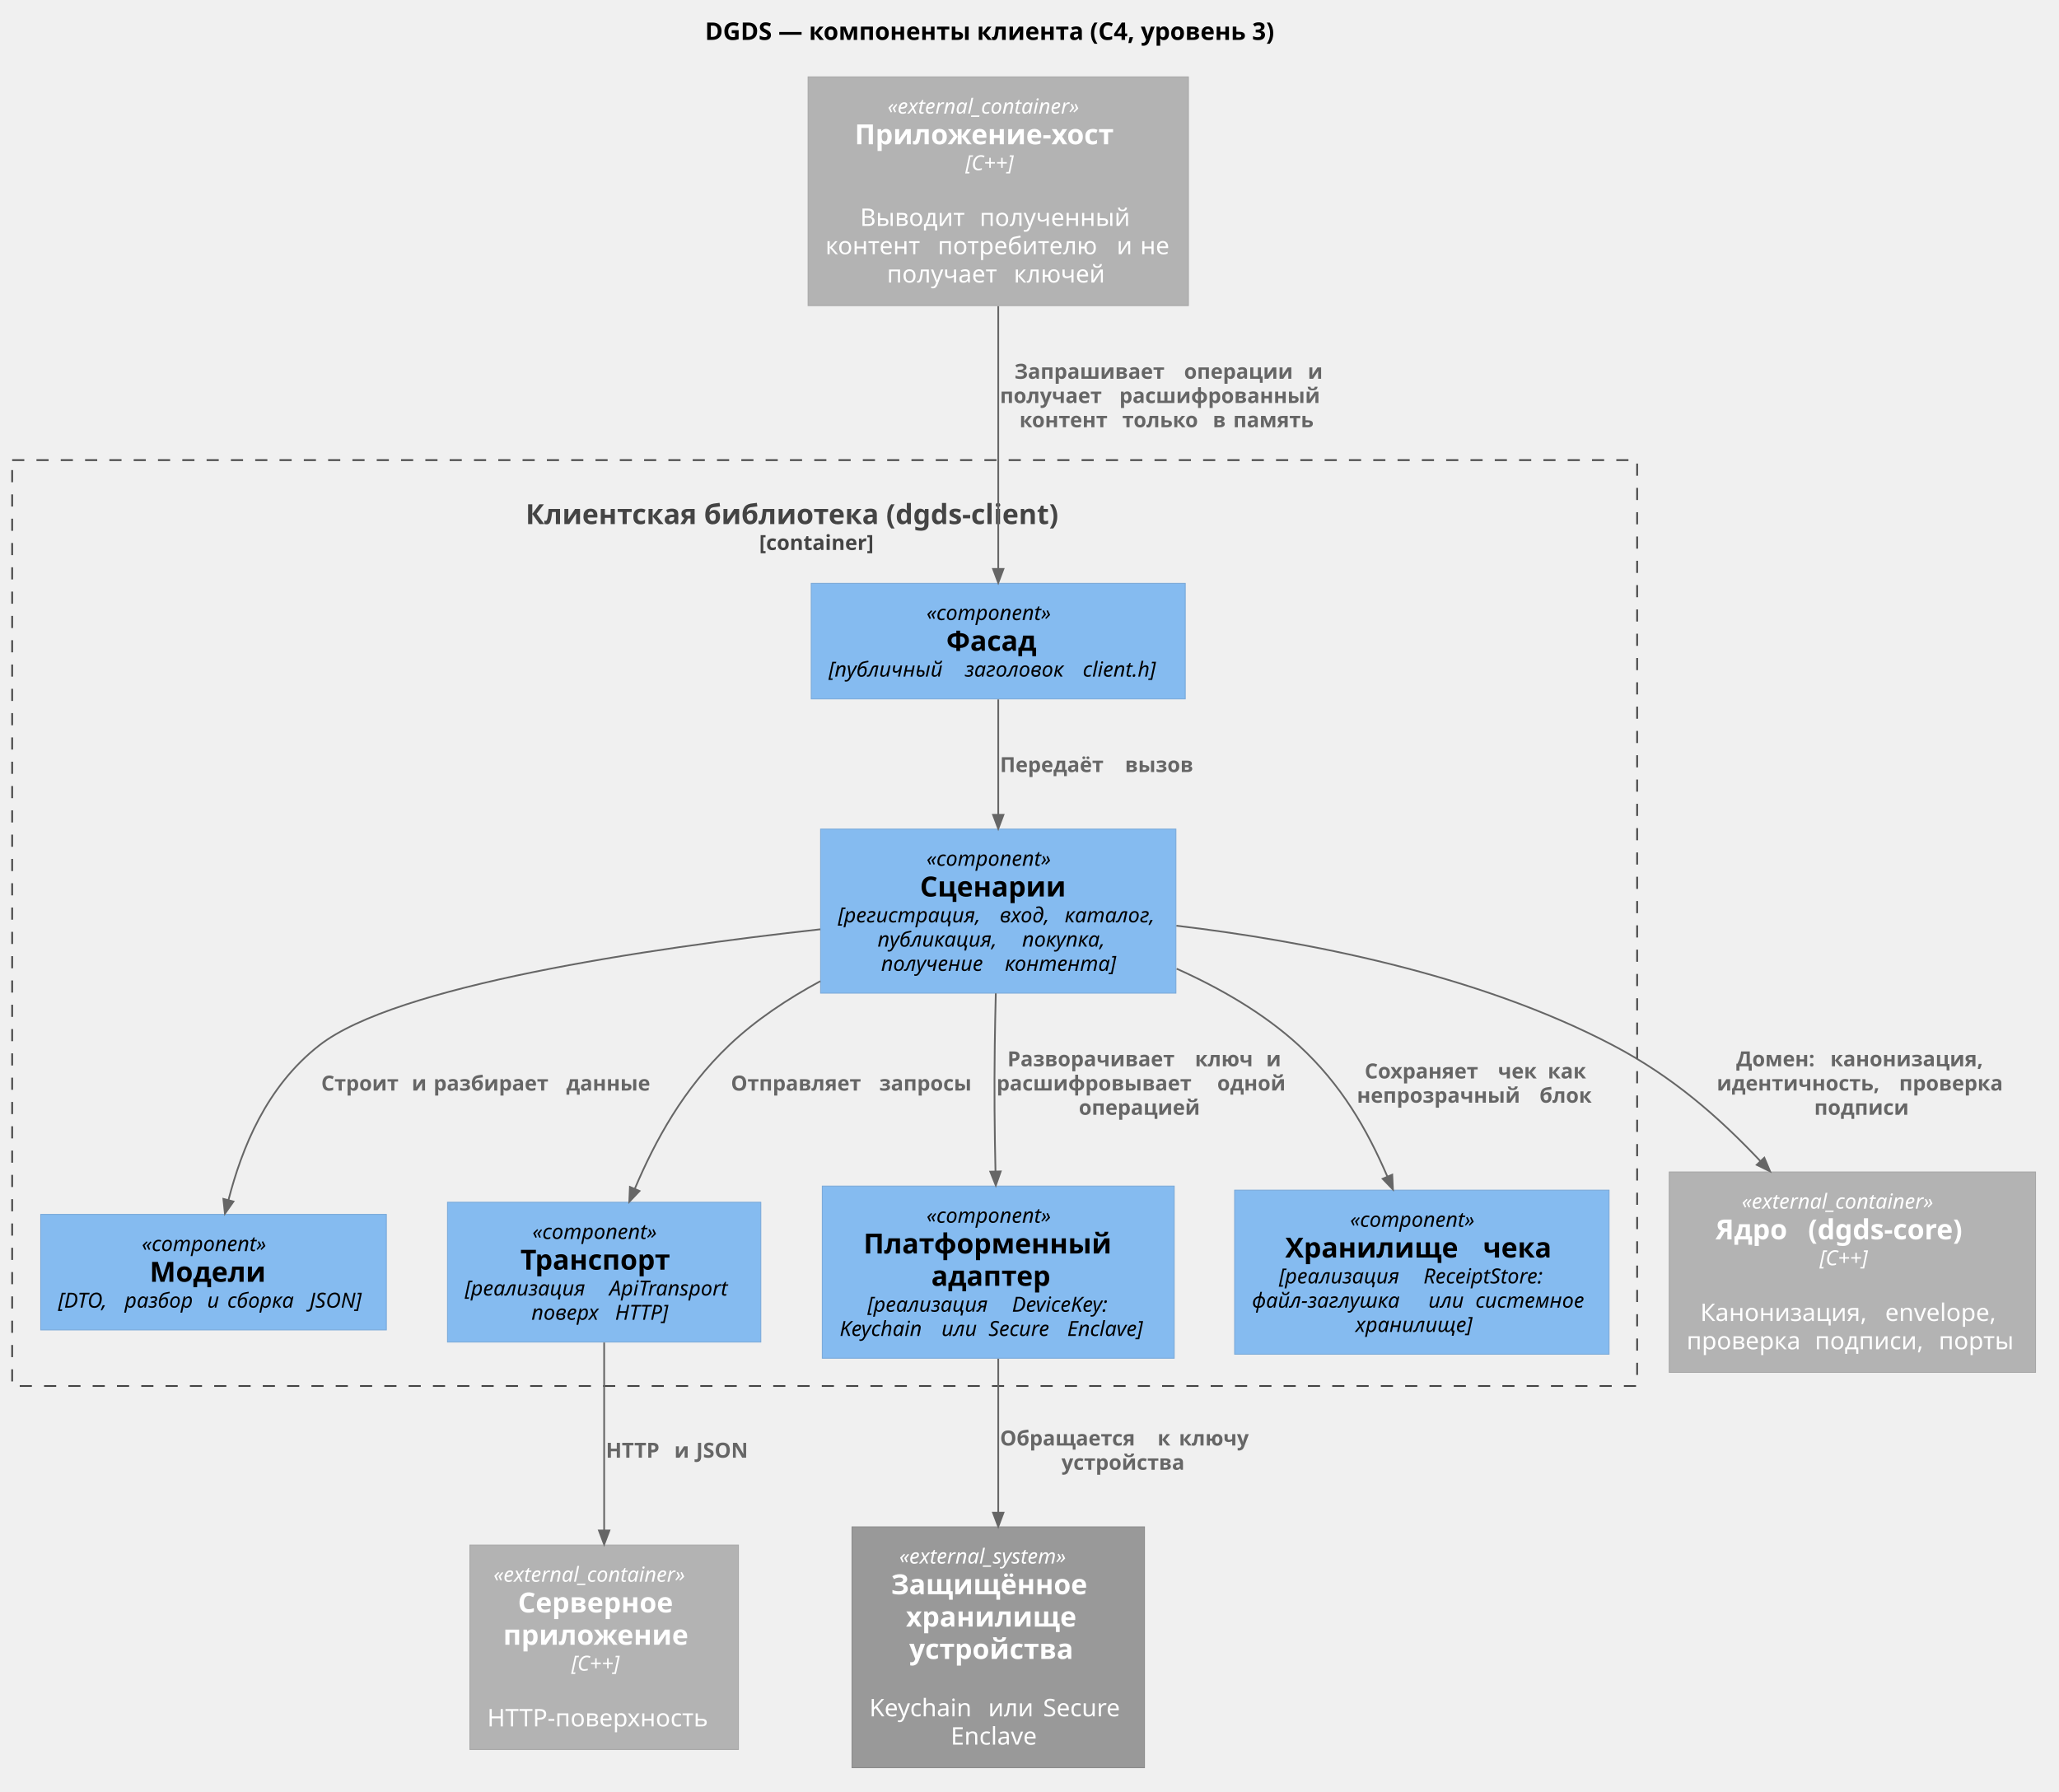
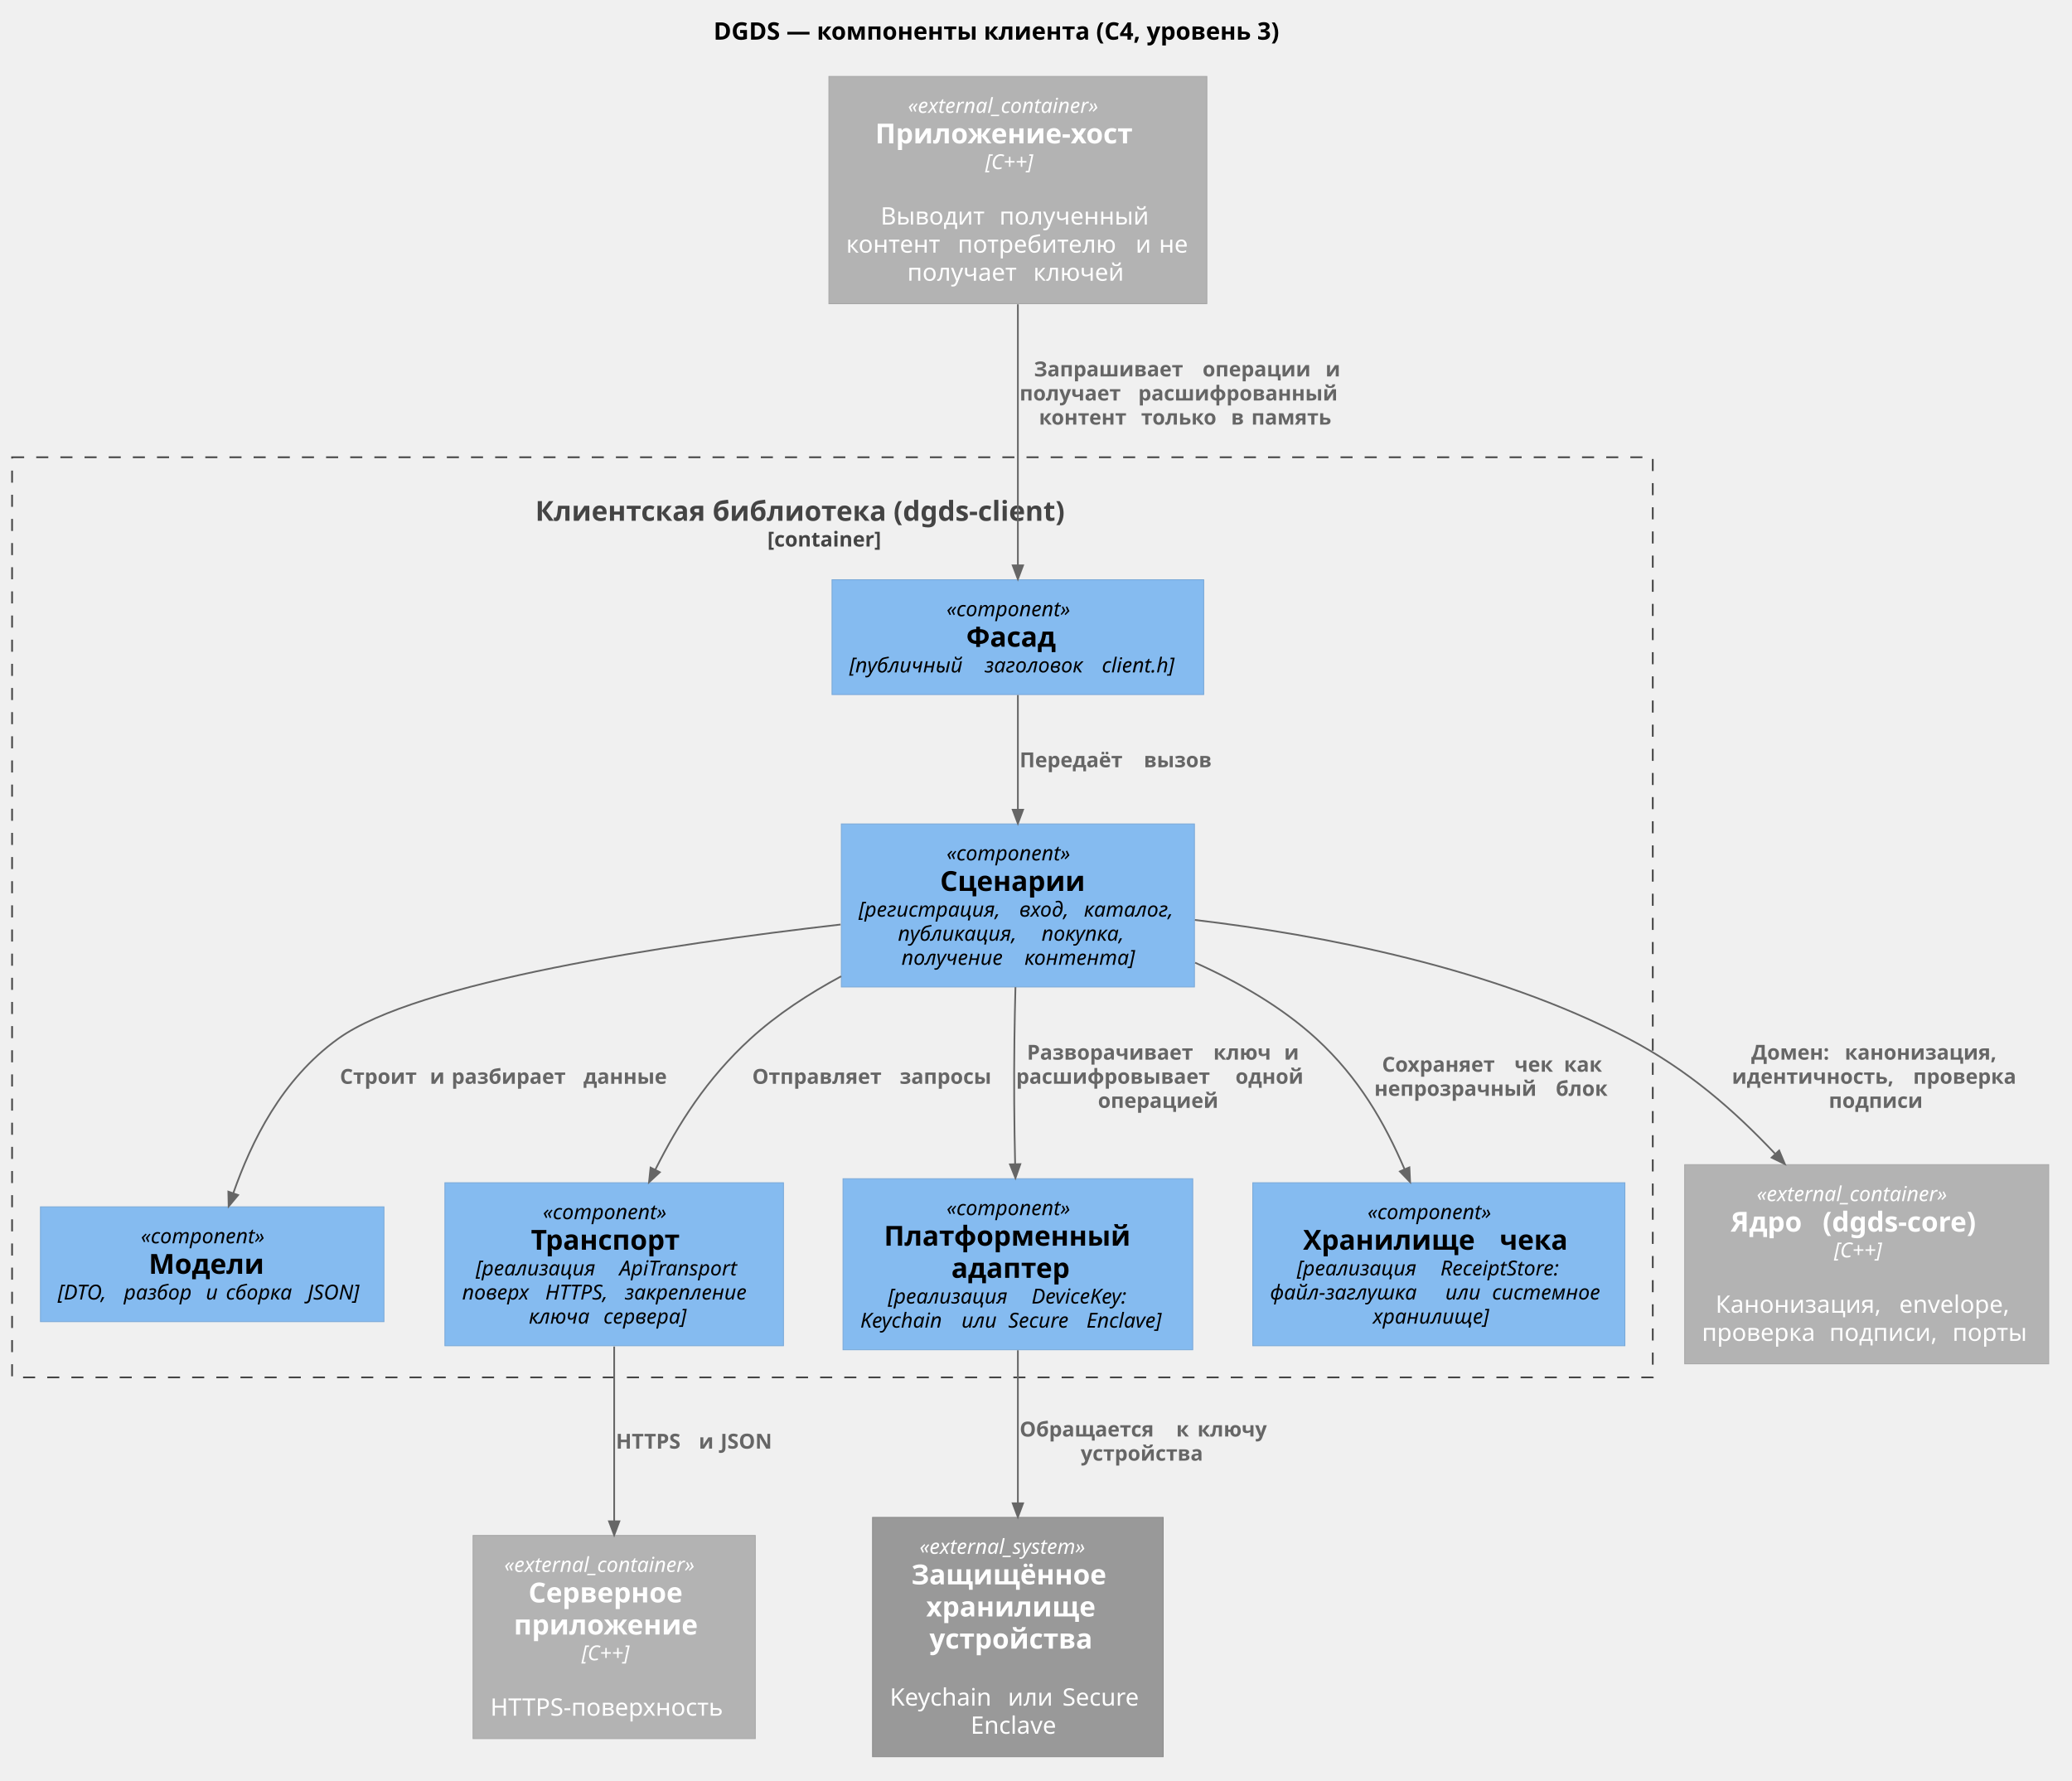
- <svg xmlns="http://www.w3.org/2000/svg" version="1.1" data-diagram-type="DESCRIPTION" style="width:1186px;height:1032px;background:#FFFFFF;" width="1186px" height="1032px" viewBox="0 0 1186 1032" zoomAndPan="magnify" preserveAspectRatio="none" contentStyleType="text/css">
+ <svg xmlns="http://www.w3.org/2000/svg" version="1.1" data-diagram-type="DESCRIPTION" style="width:1201px;height:1032px;background:#FFFFFF;" width="1201px" height="1032px" viewBox="0 0 1201 1032" zoomAndPan="magnify" preserveAspectRatio="none" contentStyleType="text/css">
  <defs />
  <g font-family="sans-serif" lengthAdjust="spacing">
    <g class="title" data-source-line="3">
-       <text x="406.08" y="22.995" fill="#000" font-size="14" textLength="367.343" font-weight="700">DGDS — компоненты клиента (C4, уровень 3)</text>
+       <text x="413.58" y="22.995" fill="#000" font-size="14" textLength="367.343" font-weight="700">DGDS — компоненты клиента (C4, уровень 3)</text>
    </g>
    <g class="cluster" data-qualified-name="client" id="ent0001" data-source-line="1666">
-       <rect x="7" y="265.047" width="936" height="533.37" fill="none" style="stroke:#444;stroke-width:1;stroke-dasharray:7,7;" />
-       <text x="302.754" y="301.898" fill="#444" font-size="16" textLength="344.492" font-weight="700">Клиентская библиотека (dgds-client)</text>
-       <text x="437.292" y="316.811" fill="#444" font-size="12" textLength="75.416" font-weight="700">[container]</text>
+       <rect x="7" y="265.047" width="951" height="533.37" fill="none" style="stroke:#444;stroke-width:1;stroke-dasharray:7,7;" />
+       <text x="310.254" y="301.898" fill="#444" font-size="16" textLength="344.492" font-weight="700">Клиентская библиотека (dgds-client)</text>
+       <text x="444.792" y="316.811" fill="#444" font-size="12" textLength="75.416" font-weight="700">[container]</text>
    </g>
    <g class="entity" data-qualified-name="client.facade" id="ent0002" data-source-line="78">
-       <rect x="467.27" y="336.047" width="215.451" height="66.563" fill="#85BBF0" style="stroke:#78A8D8;stroke-width:0.5;" />
-       <text x="533.646" y="357.186" fill="#000" font-size="12" textLength="82.699" font-style="italic">«component»</text>
-       <text x="545.062" y="374.867" fill="#000" font-size="16" textLength="59.867" font-weight="700">Фасад</text>
-       <text x="477.27" y="389.779" fill="#000" font-size="12" textLength="74.707" font-style="italic">[публичный</text>
-       <text x="551.977" y="389.779" fill="#000" font-size="12" font-style="italic"> </text>
-       <text x="555.791" y="389.779" fill="#000" font-size="12" textLength="64.055" font-style="italic">заголовок</text>
-       <text x="619.846" y="389.779" fill="#000" font-size="12" font-style="italic"> </text>
-       <text x="623.661" y="389.779" fill="#000" font-size="12" textLength="49.061" font-style="italic">client.h]</text>
+       <rect x="482.27" y="336.047" width="215.451" height="66.563" fill="#85BBF0" style="stroke:#78A8D8;stroke-width:0.5;" />
+       <text x="548.646" y="357.186" fill="#000" font-size="12" textLength="82.699" font-style="italic">«component»</text>
+       <text x="560.062" y="374.867" fill="#000" font-size="16" textLength="59.867" font-weight="700">Фасад</text>
+       <text x="492.27" y="389.779" fill="#000" font-size="12" textLength="74.707" font-style="italic">[публичный</text>
+       <text x="566.977" y="389.779" fill="#000" font-size="12" font-style="italic"> </text>
+       <text x="570.791" y="389.779" fill="#000" font-size="12" textLength="64.055" font-style="italic">заголовок</text>
+       <text x="634.846" y="389.779" fill="#000" font-size="12" font-style="italic"> </text>
+       <text x="638.661" y="389.779" fill="#000" font-size="12" textLength="49.061" font-style="italic">client.h]</text>
    </g>
    <g class="entity" data-qualified-name="client.services" id="ent0003" data-source-line="78">
-       <rect x="472.66" y="477.607" width="204.676" height="94.5" fill="#85BBF0" style="stroke:#78A8D8;stroke-width:0.5;" />
-       <text x="533.648" y="498.746" fill="#000" font-size="12" textLength="82.699" font-style="italic">«component»</text>
-       <text x="529.908" y="516.427" fill="#000" font-size="16" textLength="90.18" font-weight="700">Сценарии</text>
-       <text x="482.66" y="531.339" fill="#000" font-size="12" textLength="89.344" font-style="italic">[регистрация,</text>
-       <text x="572.004" y="531.339" fill="#000" font-size="12" font-style="italic"> </text>
-       <text x="575.818" y="531.339" fill="#000" font-size="12" textLength="33.627" font-style="italic">вход,</text>
-       <text x="609.445" y="531.339" fill="#000" font-size="12" font-style="italic"> </text>
-       <text x="613.26" y="531.339" fill="#000" font-size="12" textLength="54.076" font-style="italic">каталог,</text>
-       <text x="505.482" y="545.308" fill="#000" font-size="12" textLength="79.418" font-style="italic">публикация,</text>
-       <text x="584.9" y="545.308" fill="#000" font-size="12" font-style="italic"> </text>
-       <text x="588.715" y="545.308" fill="#000" font-size="12" textLength="55.799" font-style="italic">покупка,</text>
-       <text x="507.521" y="559.277" fill="#000" font-size="12" textLength="67.459" font-style="italic">получение</text>
-       <text x="574.98" y="559.277" fill="#000" font-size="12" font-style="italic"> </text>
-       <text x="578.795" y="559.277" fill="#000" font-size="12" textLength="63.68" font-style="italic">контента]</text>
+       <rect x="487.66" y="477.607" width="204.676" height="94.5" fill="#85BBF0" style="stroke:#78A8D8;stroke-width:0.5;" />
+       <text x="548.648" y="498.746" fill="#000" font-size="12" textLength="82.699" font-style="italic">«component»</text>
+       <text x="544.908" y="516.427" fill="#000" font-size="16" textLength="90.18" font-weight="700">Сценарии</text>
+       <text x="497.66" y="531.339" fill="#000" font-size="12" textLength="89.344" font-style="italic">[регистрация,</text>
+       <text x="587.004" y="531.339" fill="#000" font-size="12" font-style="italic"> </text>
+       <text x="590.818" y="531.339" fill="#000" font-size="12" textLength="33.627" font-style="italic">вход,</text>
+       <text x="624.445" y="531.339" fill="#000" font-size="12" font-style="italic"> </text>
+       <text x="628.26" y="531.339" fill="#000" font-size="12" textLength="54.076" font-style="italic">каталог,</text>
+       <text x="520.482" y="545.308" fill="#000" font-size="12" textLength="79.418" font-style="italic">публикация,</text>
+       <text x="599.9" y="545.308" fill="#000" font-size="12" font-style="italic"> </text>
+       <text x="603.715" y="545.308" fill="#000" font-size="12" textLength="55.799" font-style="italic">покупка,</text>
+       <text x="522.521" y="559.277" fill="#000" font-size="12" textLength="67.459" font-style="italic">получение</text>
+       <text x="589.98" y="559.277" fill="#000" font-size="12" font-style="italic"> </text>
+       <text x="593.795" y="559.277" fill="#000" font-size="12" textLength="63.68" font-style="italic">контента]</text>
    </g>
    <g class="entity" data-qualified-name="client.models" id="ent0004" data-source-line="78">
      <rect x="23.45" y="699.557" width="199.098" height="66.563" fill="#85BBF0" style="stroke:#78A8D8;stroke-width:0.5;" />
      <text x="81.649" y="720.696" fill="#000" font-size="12" textLength="82.699" font-style="italic">«component»</text>
      <text x="86.19" y="738.377" fill="#000" font-size="16" textLength="73.617" font-weight="700">Модели</text>
      <text x="33.45" y="753.289" fill="#000" font-size="12" textLength="34.512" font-style="italic">[DTO,</text>
      <text x="67.962" y="753.289" fill="#000" font-size="12" font-style="italic"> </text>
      <text x="71.776" y="753.289" fill="#000" font-size="12" textLength="43.711" font-style="italic">разбор</text>
      <text x="115.487" y="753.289" fill="#000" font-size="12" font-style="italic"> </text>
      <text x="119.302" y="753.289" fill="#000" font-size="12" font-style="italic">и</text>
      <text x="127.1" y="753.289" fill="#000" font-size="12" font-style="italic"> </text>
      <text x="130.915" y="753.289" fill="#000" font-size="12" textLength="43.559" font-style="italic">сборка</text>
      <text x="174.473" y="753.289" fill="#000" font-size="12" font-style="italic"> </text>
      <text x="178.288" y="753.289" fill="#000" font-size="12" textLength="34.26" font-style="italic">JSON]</text>
    </g>
    <g class="entity" data-qualified-name="client.transport" id="ent0005" data-source-line="78">
-       <rect x="257.76" y="692.567" width="180.471" height="80.531" fill="#85BBF0" style="stroke:#78A8D8;stroke-width:0.5;" />
-       <text x="306.646" y="713.706" fill="#000" font-size="12" textLength="82.699" font-style="italic">«component»</text>
-       <text x="299.757" y="731.387" fill="#000" font-size="16" textLength="96.477" font-weight="700">Транспорт</text>
-       <text x="267.76" y="746.299" fill="#000" font-size="12" textLength="79.424" font-style="italic">[реализация</text>
-       <text x="347.184" y="746.299" fill="#000" font-size="12" font-style="italic"> </text>
-       <text x="350.998" y="746.299" fill="#000" font-size="12" textLength="77.232" font-style="italic">ApiTransport</text>
-       <text x="306.107" y="760.268" fill="#000" font-size="12" textLength="44.361" font-style="italic">поверх</text>
-       <text x="350.468" y="760.268" fill="#000" font-size="12" font-style="italic"> </text>
-       <text x="354.282" y="760.268" fill="#000" font-size="12" textLength="35.602" font-style="italic">HTTP]</text>
+       <rect x="257.88" y="685.587" width="196.25" height="94.5" fill="#85BBF0" style="stroke:#78A8D8;stroke-width:0.5;" />
+       <text x="314.655" y="706.726" fill="#000" font-size="12" textLength="82.699" font-style="italic">«component»</text>
+       <text x="307.767" y="724.407" fill="#000" font-size="16" textLength="96.477" font-weight="700">Транспорт</text>
+       <text x="275.77" y="739.319" fill="#000" font-size="12" textLength="79.424" font-style="italic">[реализация</text>
+       <text x="355.193" y="739.319" fill="#000" font-size="12" font-style="italic"> </text>
+       <text x="359.008" y="739.319" fill="#000" font-size="12" textLength="77.232" font-style="italic">ApiTransport</text>
+       <text x="267.88" y="753.288" fill="#000" font-size="12" textLength="44.361" font-style="italic">поверх</text>
+       <text x="312.241" y="753.288" fill="#000" font-size="12" font-style="italic"> </text>
+       <text x="316.056" y="753.288" fill="#000" font-size="12" textLength="42.352" font-style="italic">HTTPS,</text>
+       <text x="358.407" y="753.288" fill="#000" font-size="12" font-style="italic"> </text>
+       <text x="362.222" y="753.288" fill="#000" font-size="12" textLength="81.908" font-style="italic">закрепление</text>
+       <text x="306.514" y="767.257" fill="#000" font-size="12" textLength="39.463" font-style="italic">ключа</text>
+       <text x="345.977" y="767.257" fill="#000" font-size="12" font-style="italic"> </text>
+       <text x="349.791" y="767.257" fill="#000" font-size="12" textLength="55.705" font-style="italic">сервера]</text>
    </g>
    <g class="entity" data-qualified-name="client.platform" id="ent0006" data-source-line="78">
-       <rect x="473.64" y="683.257" width="202.719" height="99.156" fill="#85BBF0" style="stroke:#78A8D8;stroke-width:0.5;" />
-       <text x="533.65" y="704.396" fill="#000" font-size="12" textLength="82.699" font-style="italic">«component»</text>
-       <text x="497.39" y="722.077" fill="#000" font-size="16" textLength="155.219" font-weight="700">Платформенный</text>
-       <text x="536.425" y="740.702" fill="#000" font-size="16" textLength="77.148" font-weight="700">адаптер</text>
-       <text x="499.662" y="755.614" fill="#000" font-size="12" textLength="79.424" font-style="italic">[реализация</text>
-       <text x="579.086" y="755.614" fill="#000" font-size="12" font-style="italic"> </text>
-       <text x="582.901" y="755.614" fill="#000" font-size="12" textLength="67.436" font-style="italic">DeviceKey:</text>
-       <text x="483.64" y="769.583" fill="#000" font-size="12" textLength="54.85" font-style="italic">Keychain</text>
-       <text x="538.49" y="769.583" fill="#000" font-size="12" font-style="italic"> </text>
-       <text x="542.304" y="769.583" fill="#000" font-size="12" textLength="23.268" font-style="italic">или</text>
-       <text x="565.572" y="769.583" fill="#000" font-size="12" font-style="italic"> </text>
-       <text x="569.386" y="769.583" fill="#000" font-size="12" textLength="41.52" font-style="italic">Secure</text>
-       <text x="610.906" y="769.583" fill="#000" font-size="12" font-style="italic"> </text>
-       <text x="614.72" y="769.583" fill="#000" font-size="12" textLength="51.639" font-style="italic">Enclave]</text>
+       <rect x="488.64" y="683.257" width="202.719" height="99.156" fill="#85BBF0" style="stroke:#78A8D8;stroke-width:0.5;" />
+       <text x="548.65" y="704.396" fill="#000" font-size="12" textLength="82.699" font-style="italic">«component»</text>
+       <text x="512.39" y="722.077" fill="#000" font-size="16" textLength="155.219" font-weight="700">Платформенный</text>
+       <text x="551.425" y="740.702" fill="#000" font-size="16" textLength="77.148" font-weight="700">адаптер</text>
+       <text x="514.662" y="755.614" fill="#000" font-size="12" textLength="79.424" font-style="italic">[реализация</text>
+       <text x="594.086" y="755.614" fill="#000" font-size="12" font-style="italic"> </text>
+       <text x="597.901" y="755.614" fill="#000" font-size="12" textLength="67.436" font-style="italic">DeviceKey:</text>
+       <text x="498.64" y="769.583" fill="#000" font-size="12" textLength="54.85" font-style="italic">Keychain</text>
+       <text x="553.49" y="769.583" fill="#000" font-size="12" font-style="italic"> </text>
+       <text x="557.304" y="769.583" fill="#000" font-size="12" textLength="23.268" font-style="italic">или</text>
+       <text x="580.572" y="769.583" fill="#000" font-size="12" font-style="italic"> </text>
+       <text x="584.386" y="769.583" fill="#000" font-size="12" textLength="41.52" font-style="italic">Secure</text>
+       <text x="625.906" y="769.583" fill="#000" font-size="12" font-style="italic"> </text>
+       <text x="629.72" y="769.583" fill="#000" font-size="12" textLength="51.639" font-style="italic">Enclave]</text>
    </g>
    <g class="entity" data-qualified-name="client.receipts" id="ent0007" data-source-line="78">
-       <rect x="711.15" y="685.587" width="215.691" height="94.5" fill="#85BBF0" style="stroke:#78A8D8;stroke-width:0.5;" />
-       <text x="777.646" y="706.726" fill="#000" font-size="12" textLength="82.699" font-style="italic">«component»</text>
-       <text x="740.304" y="724.407" fill="#000" font-size="16" textLength="108.32" font-weight="700">Хранилище</text>
-       <text x="848.625" y="724.407" fill="#000" font-size="16" font-weight="700"> </text>
-       <text x="854.195" y="724.407" fill="#000" font-size="16" textLength="43.492" font-weight="700">чека</text>
-       <text x="736.686" y="739.319" fill="#000" font-size="12" textLength="79.424" font-style="italic">[реализация</text>
-       <text x="816.11" y="739.319" fill="#000" font-size="12" font-style="italic"> </text>
-       <text x="819.924" y="739.319" fill="#000" font-size="12" textLength="81.381" font-style="italic">ReceiptStore:</text>
-       <text x="721.15" y="753.288" fill="#000" font-size="12" textLength="97.805" font-style="italic">файл-заглушка</text>
-       <text x="818.955" y="753.288" fill="#000" font-size="12" font-style="italic"> </text>
-       <text x="822.769" y="753.288" fill="#000" font-size="12" textLength="23.268" font-style="italic">или</text>
-       <text x="846.037" y="753.288" fill="#000" font-size="12" font-style="italic"> </text>
-       <text x="849.851" y="753.288" fill="#000" font-size="12" textLength="66.99" font-style="italic">системное</text>
-       <text x="780.719" y="767.257" fill="#000" font-size="12" textLength="76.553" font-style="italic">хранилище]</text>
+       <rect x="726.15" y="685.587" width="215.691" height="94.5" fill="#85BBF0" style="stroke:#78A8D8;stroke-width:0.5;" />
+       <text x="792.646" y="706.726" fill="#000" font-size="12" textLength="82.699" font-style="italic">«component»</text>
+       <text x="755.304" y="724.407" fill="#000" font-size="16" textLength="108.32" font-weight="700">Хранилище</text>
+       <text x="863.625" y="724.407" fill="#000" font-size="16" font-weight="700"> </text>
+       <text x="869.195" y="724.407" fill="#000" font-size="16" textLength="43.492" font-weight="700">чека</text>
+       <text x="751.686" y="739.319" fill="#000" font-size="12" textLength="79.424" font-style="italic">[реализация</text>
+       <text x="831.11" y="739.319" fill="#000" font-size="12" font-style="italic"> </text>
+       <text x="834.924" y="739.319" fill="#000" font-size="12" textLength="81.381" font-style="italic">ReceiptStore:</text>
+       <text x="736.15" y="753.288" fill="#000" font-size="12" textLength="97.805" font-style="italic">файл-заглушка</text>
+       <text x="833.955" y="753.288" fill="#000" font-size="12" font-style="italic"> </text>
+       <text x="837.769" y="753.288" fill="#000" font-size="12" textLength="23.268" font-style="italic">или</text>
+       <text x="861.037" y="753.288" fill="#000" font-size="12" font-style="italic"> </text>
+       <text x="864.851" y="753.288" fill="#000" font-size="12" textLength="66.99" font-style="italic">системное</text>
+       <text x="795.719" y="767.257" fill="#000" font-size="12" textLength="76.553" font-style="italic">хранилище]</text>
    </g>
    <g class="entity" data-qualified-name="host" id="ent0008" data-source-line="83">
-       <rect x="465.46" y="44.297" width="219.076" height="131.75" fill="#B3B3B3" style="stroke:#A6A6A6;stroke-width:0.5;" />
-       <text x="511.263" y="65.436" fill="#FFF" font-size="12" textLength="127.471" font-style="italic">«external_container»</text>
-       <text x="492.314" y="83.117" fill="#FFF" font-size="16" textLength="165.367" font-weight="700">Приложение-хост</text>
-       <text x="556.072" y="98.029" fill="#FFF" font-size="12" textLength="37.852" font-style="italic">[C++]</text>
-       <text x="572.773" y="113.854" fill="#FFF" font-size="14"> </text>
-       <text x="495.421" y="130.151" fill="#FFF" font-size="14" textLength="64.408">Выводит</text>
-       <text x="559.829" y="130.151" fill="#FFF" font-size="14"> </text>
-       <text x="564.279" y="130.151" fill="#FFF" font-size="14" textLength="90.296">полученный</text>
-       <text x="475.46" y="146.448" fill="#FFF" font-size="14" textLength="60.252">контент</text>
-       <text x="535.712" y="146.448" fill="#FFF" font-size="14"> </text>
-       <text x="540.162" y="146.448" fill="#FFF" font-size="14" textLength="98.608">потребителю</text>
-       <text x="638.771" y="146.448" fill="#FFF" font-size="14"> </text>
-       <text x="643.221" y="146.448" fill="#FFF" font-size="14">и</text>
-       <text x="652.319" y="146.448" fill="#FFF" font-size="14"> </text>
-       <text x="656.77" y="146.448" fill="#FFF" font-size="14" textLength="17.767">не</text>
-       <text x="510.901" y="162.745" fill="#FFF" font-size="14" textLength="68.571">получает</text>
-       <text x="579.472" y="162.745" fill="#FFF" font-size="14"> </text>
-       <text x="583.922" y="162.745" fill="#FFF" font-size="14" textLength="55.173">ключей</text>
+       <rect x="480.46" y="44.297" width="219.076" height="131.75" fill="#B3B3B3" style="stroke:#A6A6A6;stroke-width:0.5;" />
+       <text x="526.263" y="65.436" fill="#FFF" font-size="12" textLength="127.471" font-style="italic">«external_container»</text>
+       <text x="507.314" y="83.117" fill="#FFF" font-size="16" textLength="165.367" font-weight="700">Приложение-хост</text>
+       <text x="571.072" y="98.029" fill="#FFF" font-size="12" textLength="37.852" font-style="italic">[C++]</text>
+       <text x="587.773" y="113.854" fill="#FFF" font-size="14"> </text>
+       <text x="510.421" y="130.151" fill="#FFF" font-size="14" textLength="64.408">Выводит</text>
+       <text x="574.829" y="130.151" fill="#FFF" font-size="14"> </text>
+       <text x="579.279" y="130.151" fill="#FFF" font-size="14" textLength="90.296">полученный</text>
+       <text x="490.46" y="146.448" fill="#FFF" font-size="14" textLength="60.252">контент</text>
+       <text x="550.712" y="146.448" fill="#FFF" font-size="14"> </text>
+       <text x="555.162" y="146.448" fill="#FFF" font-size="14" textLength="98.608">потребителю</text>
+       <text x="653.771" y="146.448" fill="#FFF" font-size="14"> </text>
+       <text x="658.221" y="146.448" fill="#FFF" font-size="14">и</text>
+       <text x="667.319" y="146.448" fill="#FFF" font-size="14"> </text>
+       <text x="671.77" y="146.448" fill="#FFF" font-size="14" textLength="17.767">не</text>
+       <text x="525.901" y="162.745" fill="#FFF" font-size="14" textLength="68.571">получает</text>
+       <text x="594.472" y="162.745" fill="#FFF" font-size="14"> </text>
+       <text x="598.922" y="162.745" fill="#FFF" font-size="14" textLength="55.173">ключей</text>
    </g>
    <g class="entity" data-qualified-name="devicekey" id="ent0009" data-source-line="212">
-       <rect x="490.76" y="879.567" width="168.477" height="138.734" fill="#999" style="stroke:#8A8A8A;stroke-width:0.5;" />
-       <text x="518.001" y="900.706" fill="#FFF" font-size="12" textLength="113.994" font-style="italic">«external_system»</text>
-       <text x="513.221" y="918.387" fill="#FFF" font-size="16" textLength="123.555" font-weight="700">Защищённое</text>
-       <text x="521.846" y="937.012" fill="#FFF" font-size="16" textLength="106.305" font-weight="700">хранилище</text>
-       <text x="523.737" y="955.637" fill="#FFF" font-size="16" textLength="102.523" font-weight="700">устройства</text>
-       <text x="572.773" y="972.406" fill="#FFF" font-size="14"> </text>
-       <text x="500.76" y="988.703" fill="#FFF" font-size="14" textLength="63.991">Keychain</text>
-       <text x="564.751" y="988.703" fill="#FFF" font-size="14"> </text>
-       <text x="569.201" y="988.703" fill="#FFF" font-size="14" textLength="27.146">или</text>
-       <text x="596.347" y="988.703" fill="#FFF" font-size="14"> </text>
-       <text x="600.797" y="988.703" fill="#FFF" font-size="14" textLength="48.439">Secure</text>
-       <text x="547.607" y="1004.999" fill="#FFF" font-size="14" textLength="54.783">Enclave</text>
+       <rect x="505.76" y="879.567" width="168.477" height="138.734" fill="#999" style="stroke:#8A8A8A;stroke-width:0.5;" />
+       <text x="533.001" y="900.706" fill="#FFF" font-size="12" textLength="113.994" font-style="italic">«external_system»</text>
+       <text x="528.221" y="918.387" fill="#FFF" font-size="16" textLength="123.555" font-weight="700">Защищённое</text>
+       <text x="536.846" y="937.012" fill="#FFF" font-size="16" textLength="106.305" font-weight="700">хранилище</text>
+       <text x="538.737" y="955.637" fill="#FFF" font-size="16" textLength="102.523" font-weight="700">устройства</text>
+       <text x="587.773" y="972.406" fill="#FFF" font-size="14"> </text>
+       <text x="515.76" y="988.703" fill="#FFF" font-size="14" textLength="63.991">Keychain</text>
+       <text x="579.751" y="988.703" fill="#FFF" font-size="14"> </text>
+       <text x="584.201" y="988.703" fill="#FFF" font-size="14" textLength="27.146">или</text>
+       <text x="611.347" y="988.703" fill="#FFF" font-size="14"> </text>
+       <text x="615.797" y="988.703" fill="#FFF" font-size="14" textLength="48.439">Secure</text>
+       <text x="562.607" y="1004.999" fill="#FFF" font-size="14" textLength="54.783">Enclave</text>
    </g>
    <g class="entity" data-qualified-name="server" id="ent0010" data-source-line="83">
-       <rect x="270.65" y="890.037" width="154.702" height="117.781" fill="#B3B3B3" style="stroke:#A6A6A6;stroke-width:0.5;" />
-       <text x="284.266" y="911.176" fill="#FFF" font-size="12" textLength="127.471" font-style="italic">«external_container»</text>
-       <text x="298.314" y="928.857" fill="#FFF" font-size="16" textLength="99.375" font-weight="700">Серверное</text>
-       <text x="289.841" y="947.482" fill="#FFF" font-size="16" textLength="116.32" font-weight="700">приложение</text>
-       <text x="329.075" y="962.394" fill="#FFF" font-size="12" textLength="37.852" font-style="italic">[C++]</text>
-       <text x="345.776" y="978.219" fill="#FFF" font-size="14"> </text>
-       <text x="280.65" y="994.516" fill="#FFF" font-size="14" textLength="134.702">HTTP-поверхность</text>
+       <rect x="274.21" y="890.037" width="163.589" height="117.781" fill="#B3B3B3" style="stroke:#A6A6A6;stroke-width:0.5;" />
+       <text x="292.269" y="911.176" fill="#FFF" font-size="12" textLength="127.471" font-style="italic">«external_container»</text>
+       <text x="306.317" y="928.857" fill="#FFF" font-size="16" textLength="99.375" font-weight="700">Серверное</text>
+       <text x="297.844" y="947.482" fill="#FFF" font-size="16" textLength="116.32" font-weight="700">приложение</text>
+       <text x="337.079" y="962.394" fill="#FFF" font-size="12" textLength="37.852" font-style="italic">[C++]</text>
+       <text x="353.779" y="978.219" fill="#FFF" font-size="14"> </text>
+       <text x="284.21" y="994.516" fill="#FFF" font-size="14" textLength="143.589">HTTPS-поверхность</text>
    </g>
    <g class="entity" data-qualified-name="core" id="ent0011" data-source-line="83">
-       <rect x="961.5" y="675.107" width="211.003" height="115.453" fill="#B3B3B3" style="stroke:#A6A6A6;stroke-width:0.5;" />
-       <text x="1003.266" y="696.246" fill="#FFF" font-size="12" textLength="127.471" font-style="italic">«external_container»</text>
-       <text x="988.189" y="713.927" fill="#FFF" font-size="16" textLength="47.688" font-weight="700">Ядро</text>
-       <text x="1035.876" y="713.927" fill="#FFF" font-size="16" font-weight="700"> </text>
-       <text x="1041.447" y="713.927" fill="#FFF" font-size="16" textLength="104.367" font-weight="700">(dgds-core)</text>
-       <text x="1048.076" y="728.839" fill="#FFF" font-size="12" textLength="37.852" font-style="italic">[C++]</text>
-       <text x="1064.776" y="744.664" fill="#FFF" font-size="14"> </text>
-       <text x="979.375" y="760.961" fill="#FFF" font-size="14" textLength="102.013">Канонизация,</text>
-       <text x="1081.388" y="760.961" fill="#FFF" font-size="14"> </text>
-       <text x="1085.838" y="760.961" fill="#FFF" font-size="14" textLength="68.79">envelope,</text>
-       <text x="971.5" y="777.258" fill="#FFF" font-size="14" textLength="69.392">проверка</text>
-       <text x="1040.892" y="777.258" fill="#FFF" font-size="14"> </text>
-       <text x="1045.342" y="777.258" fill="#FFF" font-size="14" textLength="66.896">подписи,</text>
-       <text x="1112.238" y="777.258" fill="#FFF" font-size="14"> </text>
-       <text x="1116.688" y="777.258" fill="#FFF" font-size="14" textLength="45.814">порты</text>
+       <rect x="976.5" y="675.107" width="211.003" height="115.453" fill="#B3B3B3" style="stroke:#A6A6A6;stroke-width:0.5;" />
+       <text x="1018.266" y="696.246" fill="#FFF" font-size="12" textLength="127.471" font-style="italic">«external_container»</text>
+       <text x="1003.189" y="713.927" fill="#FFF" font-size="16" textLength="47.688" font-weight="700">Ядро</text>
+       <text x="1050.876" y="713.927" fill="#FFF" font-size="16" font-weight="700"> </text>
+       <text x="1056.447" y="713.927" fill="#FFF" font-size="16" textLength="104.367" font-weight="700">(dgds-core)</text>
+       <text x="1063.076" y="728.839" fill="#FFF" font-size="12" textLength="37.852" font-style="italic">[C++]</text>
+       <text x="1079.776" y="744.664" fill="#FFF" font-size="14"> </text>
+       <text x="994.375" y="760.961" fill="#FFF" font-size="14" textLength="102.013">Канонизация,</text>
+       <text x="1096.388" y="760.961" fill="#FFF" font-size="14"> </text>
+       <text x="1100.838" y="760.961" fill="#FFF" font-size="14" textLength="68.79">envelope,</text>
+       <text x="986.5" y="777.258" fill="#FFF" font-size="14" textLength="69.392">проверка</text>
+       <text x="1055.892" y="777.258" fill="#FFF" font-size="14"> </text>
+       <text x="1060.342" y="777.258" fill="#FFF" font-size="14" textLength="66.896">подписи,</text>
+       <text x="1127.238" y="777.258" fill="#FFF" font-size="14"> </text>
+       <text x="1131.688" y="777.258" fill="#FFF" font-size="14" textLength="45.814">порты</text>
    </g>
    <g class="link" data-entity-1="ent0008" data-entity-2="ent0002" id="lnk12" data-source-line="1779" data-link-type="dependency">
-       <path d="M575,176.397 C575,227.287 575,287.827 575,327.727" style="stroke:#666;stroke-width:1;" fill="none" id="host-to-facade" />
-       <polygon points="575,335.727,578,327.727,572,327.727,575,335.727" fill="#666" style="stroke:#666;stroke-width:1;stroke-linejoin:miter;stroke-miterlimit:10;" />
-       <text x="584.303" y="218.186" fill="#666" font-size="12" textLength="93.539" font-weight="700">Запрашивает</text>
-       <text x="677.842" y="218.186" fill="#666" font-size="12" font-weight="700"> </text>
-       <text x="682.02" y="218.186" fill="#666" font-size="12" textLength="67.072" font-weight="700">операции</text>
-       <text x="749.092" y="218.186" fill="#666" font-size="12" font-weight="700"> </text>
-       <text x="753.27" y="218.186" fill="#666" font-size="12" font-weight="700">и</text>
-       <text x="576" y="232.154" fill="#666" font-size="12" textLength="64.576" font-weight="700">получает</text>
-       <text x="640.576" y="232.154" fill="#666" font-size="12" font-weight="700"> </text>
-       <text x="644.754" y="232.154" fill="#666" font-size="12" textLength="125.227" font-weight="700">расшифрованный</text>
-       <text x="587.212" y="246.123" fill="#666" font-size="12" textLength="55.02" font-weight="700">контент</text>
-       <text x="642.231" y="246.123" fill="#666" font-size="12" font-weight="700"> </text>
-       <text x="646.409" y="246.123" fill="#666" font-size="12" textLength="47.965" font-weight="700">только</text>
-       <text x="694.374" y="246.123" fill="#666" font-size="12" font-weight="700"> </text>
-       <text x="698.552" y="246.123" fill="#666" font-size="12" font-weight="700">в</text>
-       <text x="706.146" y="246.123" fill="#666" font-size="12" font-weight="700"> </text>
-       <text x="710.323" y="246.123" fill="#666" font-size="12" textLength="48.445" font-weight="700">память</text>
+       <path d="M590,176.397 C590,227.287 590,287.827 590,327.727" style="stroke:#666;stroke-width:1;" fill="none" id="host-to-facade" />
+       <polygon points="590,335.727,593,327.727,587,327.727,590,335.727" fill="#666" style="stroke:#666;stroke-width:1;stroke-linejoin:miter;stroke-miterlimit:10;" />
+       <text x="599.303" y="218.186" fill="#666" font-size="12" textLength="93.539" font-weight="700">Запрашивает</text>
+       <text x="692.842" y="218.186" fill="#666" font-size="12" font-weight="700"> </text>
+       <text x="697.02" y="218.186" fill="#666" font-size="12" textLength="67.072" font-weight="700">операции</text>
+       <text x="764.092" y="218.186" fill="#666" font-size="12" font-weight="700"> </text>
+       <text x="768.27" y="218.186" fill="#666" font-size="12" font-weight="700">и</text>
+       <text x="591" y="232.154" fill="#666" font-size="12" textLength="64.576" font-weight="700">получает</text>
+       <text x="655.576" y="232.154" fill="#666" font-size="12" font-weight="700"> </text>
+       <text x="659.754" y="232.154" fill="#666" font-size="12" textLength="125.227" font-weight="700">расшифрованный</text>
+       <text x="602.212" y="246.123" fill="#666" font-size="12" textLength="55.02" font-weight="700">контент</text>
+       <text x="657.231" y="246.123" fill="#666" font-size="12" font-weight="700"> </text>
+       <text x="661.409" y="246.123" fill="#666" font-size="12" textLength="47.965" font-weight="700">только</text>
+       <text x="709.374" y="246.123" fill="#666" font-size="12" font-weight="700"> </text>
+       <text x="713.552" y="246.123" fill="#666" font-size="12" font-weight="700">в</text>
+       <text x="721.146" y="246.123" fill="#666" font-size="12" font-weight="700"> </text>
+       <text x="725.323" y="246.123" fill="#666" font-size="12" textLength="48.445" font-weight="700">память</text>
    </g>
    <g class="link" data-entity-1="ent0002" data-entity-2="ent0003" id="lnk13" data-source-line="1779" data-link-type="dependency">
-       <path d="M575,402.887 C575,424.537 575,445.317 575,469.367" style="stroke:#666;stroke-width:1;" fill="none" id="facade-to-services" />
-       <polygon points="575,477.367,578,469.367,572,469.367,575,477.367" fill="#666" style="stroke:#666;stroke-width:1;stroke-linejoin:miter;stroke-miterlimit:10;" />
-       <text x="576" y="444.746" fill="#666" font-size="12" textLength="67.793" font-weight="700">Передаёт</text>
-       <text x="643.793" y="444.746" fill="#666" font-size="12" font-weight="700"> </text>
-       <text x="647.971" y="444.746" fill="#666" font-size="12" textLength="41.256" font-weight="700">вызов</text>
+       <path d="M590,402.887 C590,424.537 590,445.317 590,469.367" style="stroke:#666;stroke-width:1;" fill="none" id="facade-to-services" />
+       <polygon points="590,477.367,593,469.367,587,469.367,590,477.367" fill="#666" style="stroke:#666;stroke-width:1;stroke-linejoin:miter;stroke-miterlimit:10;" />
+       <text x="591" y="444.746" fill="#666" font-size="12" textLength="67.793" font-weight="700">Передаёт</text>
+       <text x="658.793" y="444.746" fill="#666" font-size="12" font-weight="700"> </text>
+       <text x="662.971" y="444.746" fill="#666" font-size="12" textLength="41.256" font-weight="700">вызов</text>
    </g>
    <g class="link" data-entity-1="ent0003" data-entity-2="ent0004" id="lnk14" data-source-line="1779" data-link-type="dependency">
-       <path d="M472.51,535.327 C372.13,546.417 228.05,567.787 184,602.107 C153.28,626.047 139.328,661.453 131.568,691.383" style="stroke:#666;stroke-width:1;" fill="none" id="services-to-models" />
-       <polygon points="129.56,699.127,134.472,692.136,128.664,690.63,129.56,699.127" fill="#666" style="stroke:#666;stroke-width:1;stroke-linejoin:miter;stroke-miterlimit:10;" />
-       <text x="185" y="628.246" fill="#666" font-size="12" textLength="47.959" font-weight="700">Строит</text>
-       <text x="232.959" y="628.246" fill="#666" font-size="12" font-weight="700"> </text>
-       <text x="237.137" y="628.246" fill="#666" font-size="12" font-weight="700">и</text>
-       <text x="245.545" y="628.246" fill="#666" font-size="12" font-weight="700"> </text>
-       <text x="249.723" y="628.246" fill="#666" font-size="12" textLength="72.229" font-weight="700">разбирает</text>
-       <text x="321.951" y="628.246" fill="#666" font-size="12" font-weight="700"> </text>
-       <text x="326.129" y="628.246" fill="#666" font-size="12" textLength="53.361" font-weight="700">данные</text>
+       <path d="M487.23,535.907 C386.5,547.467 241.63,569.207 196,602.107 C163.09,625.837 145.742,661.709 135.192,691.739" style="stroke:#666;stroke-width:1;" fill="none" id="services-to-models" />
+       <polygon points="132.54,699.287,138.022,692.733,132.361,690.745,132.54,699.287" fill="#666" style="stroke:#666;stroke-width:1;stroke-linejoin:miter;stroke-miterlimit:10;" />
+       <text x="197" y="628.246" fill="#666" font-size="12" textLength="47.959" font-weight="700">Строит</text>
+       <text x="244.959" y="628.246" fill="#666" font-size="12" font-weight="700"> </text>
+       <text x="249.137" y="628.246" fill="#666" font-size="12" font-weight="700">и</text>
+       <text x="257.545" y="628.246" fill="#666" font-size="12" font-weight="700"> </text>
+       <text x="261.723" y="628.246" fill="#666" font-size="12" textLength="72.229" font-weight="700">разбирает</text>
+       <text x="333.951" y="628.246" fill="#666" font-size="12" font-weight="700"> </text>
+       <text x="338.129" y="628.246" fill="#666" font-size="12" textLength="53.361" font-weight="700">данные</text>
    </g>
    <g class="link" data-entity-1="ent0003" data-entity-2="ent0005" id="lnk15" data-source-line="1779" data-link-type="dependency">
-       <path d="M472.51,565.207 C453.69,575.377 435.21,587.637 420,602.107 C393.6,627.237 377.503,656.852 365.603,684.912" style="stroke:#666;stroke-width:1;" fill="none" id="services-to-transport" />
-       <polygon points="362.48,692.277,368.365,686.083,362.842,683.741,362.48,692.277" fill="#666" style="stroke:#666;stroke-width:1;stroke-linejoin:miter;stroke-miterlimit:10;" />
-       <text x="421" y="628.246" fill="#666" font-size="12" textLength="81.316" font-weight="700">Отправляет</text>
-       <text x="502.316" y="628.246" fill="#666" font-size="12" font-weight="700"> </text>
-       <text x="506.494" y="628.246" fill="#666" font-size="12" textLength="58.16" font-weight="700">запросы</text>
+       <path d="M487.57,565.917 C468.84,575.997 450.38,588.047 435,602.107 C409.7,625.237 393.307,651.176 379.777,678.146" style="stroke:#666;stroke-width:1;" fill="none" id="services-to-transport" />
+       <polygon points="376.19,685.297,382.459,679.491,377.096,676.801,376.19,685.297" fill="#666" style="stroke:#666;stroke-width:1;stroke-linejoin:miter;stroke-miterlimit:10;" />
+       <text x="436" y="628.246" fill="#666" font-size="12" textLength="81.316" font-weight="700">Отправляет</text>
+       <text x="517.316" y="628.246" fill="#666" font-size="12" font-weight="700"> </text>
+       <text x="521.494" y="628.246" fill="#666" font-size="12" textLength="58.16" font-weight="700">запросы</text>
    </g>
    <g class="link" data-entity-1="ent0003" data-entity-2="ent0007" id="lnk16" data-source-line="1779" data-link-type="dependency">
-       <path d="M677.74,558.027 C702.69,569.197 727.93,583.687 748,602.107 C772.68,624.767 787.488,650.688 799.178,677.858" style="stroke:#666;stroke-width:1;" fill="none" id="services-to-receipts" />
-       <polygon points="802.34,685.207,801.934,676.673,796.422,679.044,802.34,685.207" fill="#666" style="stroke:#666;stroke-width:1;stroke-linejoin:miter;stroke-miterlimit:10;" />
-       <text x="786.043" y="621.246" fill="#666" font-size="12" textLength="72.568" font-weight="700">Сохраняет</text>
-       <text x="858.611" y="621.246" fill="#666" font-size="12" font-weight="700"> </text>
-       <text x="862.789" y="621.246" fill="#666" font-size="12" textLength="24.521" font-weight="700">чек</text>
-       <text x="887.311" y="621.246" fill="#666" font-size="12" font-weight="700"> </text>
-       <text x="891.488" y="621.246" fill="#666" font-size="12" textLength="24.387" font-weight="700">как</text>
-       <text x="781.59" y="635.214" fill="#666" font-size="12" textLength="101.004" font-weight="700">непрозрачный</text>
-       <text x="882.594" y="635.214" fill="#666" font-size="12" font-weight="700"> </text>
-       <text x="886.772" y="635.214" fill="#666" font-size="12" textLength="33.557" font-weight="700">блок</text>
+       <path d="M692.74,558.027 C717.69,569.197 742.93,583.687 763,602.107 C787.68,624.767 802.488,650.688 814.178,677.858" style="stroke:#666;stroke-width:1;" fill="none" id="services-to-receipts" />
+       <polygon points="817.34,685.207,816.934,676.673,811.422,679.044,817.34,685.207" fill="#666" style="stroke:#666;stroke-width:1;stroke-linejoin:miter;stroke-miterlimit:10;" />
+       <text x="801.043" y="621.246" fill="#666" font-size="12" textLength="72.568" font-weight="700">Сохраняет</text>
+       <text x="873.611" y="621.246" fill="#666" font-size="12" font-weight="700"> </text>
+       <text x="877.789" y="621.246" fill="#666" font-size="12" textLength="24.521" font-weight="700">чек</text>
+       <text x="902.311" y="621.246" fill="#666" font-size="12" font-weight="700"> </text>
+       <text x="906.488" y="621.246" fill="#666" font-size="12" textLength="24.387" font-weight="700">как</text>
+       <text x="796.59" y="635.214" fill="#666" font-size="12" textLength="101.004" font-weight="700">непрозрачный</text>
+       <text x="897.594" y="635.214" fill="#666" font-size="12" font-weight="700"> </text>
+       <text x="901.772" y="635.214" fill="#666" font-size="12" textLength="33.557" font-weight="700">блок</text>
    </g>
    <g class="link" data-entity-1="ent0003" data-entity-2="ent0006" id="lnk17" data-source-line="1779" data-link-type="dependency">
-       <path d="M573.59,572.227 C573.34,582.087 573.13,592.447 573,602.107 C572.65,628.797 572.872,650.579 573.412,674.869" style="stroke:#666;stroke-width:1;" fill="none" id="services-to-platform" />
-       <polygon points="573.59,682.867,576.411,674.802,570.413,674.936,573.59,682.867" fill="#666" style="stroke:#666;stroke-width:1;stroke-linejoin:miter;stroke-miterlimit:10;" />
-       <text x="580.278" y="614.246" fill="#666" font-size="12" textLength="103.822" font-weight="700">Разворачивает</text>
-       <text x="684.101" y="614.246" fill="#666" font-size="12" font-weight="700"> </text>
-       <text x="688.278" y="614.246" fill="#666" font-size="12" textLength="36.838" font-weight="700">ключ</text>
-       <text x="725.116" y="614.246" fill="#666" font-size="12" font-weight="700"> </text>
-       <text x="729.294" y="614.246" fill="#666" font-size="12" font-weight="700">и</text>
-       <text x="574" y="628.214" fill="#666" font-size="12" textLength="122.924" font-weight="700">расшифровывает</text>
-       <text x="696.924" y="628.214" fill="#666" font-size="12" font-weight="700"> </text>
-       <text x="701.102" y="628.214" fill="#666" font-size="12" textLength="42.879" font-weight="700">одной</text>
-       <text x="621.385" y="642.183" fill="#666" font-size="12" textLength="75.211" font-weight="700">операцией</text>
+       <path d="M588.59,572.227 C588.34,582.087 588.13,592.447 588,602.107 C587.65,628.797 587.872,650.579 588.412,674.869" style="stroke:#666;stroke-width:1;" fill="none" id="services-to-platform" />
+       <polygon points="588.59,682.867,591.411,674.802,585.413,674.936,588.59,682.867" fill="#666" style="stroke:#666;stroke-width:1;stroke-linejoin:miter;stroke-miterlimit:10;" />
+       <text x="595.278" y="614.246" fill="#666" font-size="12" textLength="103.822" font-weight="700">Разворачивает</text>
+       <text x="699.101" y="614.246" fill="#666" font-size="12" font-weight="700"> </text>
+       <text x="703.278" y="614.246" fill="#666" font-size="12" textLength="36.838" font-weight="700">ключ</text>
+       <text x="740.116" y="614.246" fill="#666" font-size="12" font-weight="700"> </text>
+       <text x="744.294" y="614.246" fill="#666" font-size="12" font-weight="700">и</text>
+       <text x="589" y="628.214" fill="#666" font-size="12" textLength="122.924" font-weight="700">расшифровывает</text>
+       <text x="711.924" y="628.214" fill="#666" font-size="12" font-weight="700"> </text>
+       <text x="716.102" y="628.214" fill="#666" font-size="12" textLength="42.879" font-weight="700">одной</text>
+       <text x="636.385" y="642.183" fill="#666" font-size="12" textLength="75.211" font-weight="700">операцией</text>
    </g>
    <g class="link" data-entity-1="ent0003" data-entity-2="ent0011" id="lnk18" data-source-line="1779" data-link-type="dependency">
-       <path d="M677.61,533.257 C751.09,541.967 850.51,560.917 929,602.107 C963.21,620.067 989.596,643.052 1014.076,668.962" style="stroke:#666;stroke-width:1;" fill="none" id="services-to-core" />
-       <polygon points="1019.57,674.777,1016.257,666.902,1011.895,671.022,1019.57,674.777" fill="#666" style="stroke:#666;stroke-width:1;stroke-linejoin:miter;stroke-miterlimit:10;" />
-       <text x="1000.104" y="614.246" fill="#666" font-size="12" textLength="49.969" font-weight="700">Домен:</text>
-       <text x="1050.073" y="614.246" fill="#666" font-size="12" font-weight="700"> </text>
-       <text x="1054.251" y="614.246" fill="#666" font-size="12" textLength="94.113" font-weight="700">канонизация,</text>
-       <text x="988.86" y="628.214" fill="#666" font-size="12" textLength="100.881" font-weight="700">идентичность,</text>
-       <text x="1089.741" y="628.214" fill="#666" font-size="12" font-weight="700"> </text>
-       <text x="1093.919" y="628.214" fill="#666" font-size="12" textLength="65.689" font-weight="700">проверка</text>
-       <text x="1045.01" y="642.183" fill="#666" font-size="12" textLength="58.447" font-weight="700">подписи</text>
+       <path d="M692.61,533.257 C766.09,541.967 865.51,560.917 944,602.107 C978.21,620.067 1004.596,643.052 1029.076,668.962" style="stroke:#666;stroke-width:1;" fill="none" id="services-to-core" />
+       <polygon points="1034.57,674.777,1031.257,666.902,1026.895,671.022,1034.57,674.777" fill="#666" style="stroke:#666;stroke-width:1;stroke-linejoin:miter;stroke-miterlimit:10;" />
+       <text x="1015.104" y="614.246" fill="#666" font-size="12" textLength="49.969" font-weight="700">Домен:</text>
+       <text x="1065.073" y="614.246" fill="#666" font-size="12" font-weight="700"> </text>
+       <text x="1069.251" y="614.246" fill="#666" font-size="12" textLength="94.113" font-weight="700">канонизация,</text>
+       <text x="1003.86" y="628.214" fill="#666" font-size="12" textLength="100.881" font-weight="700">идентичность,</text>
+       <text x="1104.741" y="628.214" fill="#666" font-size="12" font-weight="700"> </text>
+       <text x="1108.919" y="628.214" fill="#666" font-size="12" textLength="65.689" font-weight="700">проверка</text>
+       <text x="1060.01" y="642.183" fill="#666" font-size="12" textLength="58.447" font-weight="700">подписи</text>
    </g>
    <g class="link" data-entity-1="ent0006" data-entity-2="ent0009" id="lnk19" data-source-line="1779" data-link-type="dependency">
-       <path d="M575,782.687 C575,811.317 575,839.927 575,871.407" style="stroke:#666;stroke-width:1;" fill="none" id="platform-to-devicekey" />
-       <polygon points="575,879.407,578,871.407,572,871.407,575,879.407" fill="#666" style="stroke:#666;stroke-width:1;stroke-linejoin:miter;stroke-miterlimit:10;" />
-       <text x="576" y="832.706" fill="#666" font-size="12" textLength="86.543" font-weight="700">Обращается</text>
-       <text x="662.543" y="832.706" fill="#666" font-size="12" font-weight="700"> </text>
-       <text x="666.721" y="832.706" fill="#666" font-size="12" font-weight="700">к</text>
-       <text x="674.865" y="832.706" fill="#666" font-size="12" font-weight="700"> </text>
-       <text x="679.043" y="832.706" fill="#666" font-size="12" textLength="44.66" font-weight="700">ключу</text>
-       <text x="611.405" y="846.674" fill="#666" font-size="12" textLength="76.893" font-weight="700">устройства</text>
+       <path d="M590,782.687 C590,811.317 590,839.927 590,871.407" style="stroke:#666;stroke-width:1;" fill="none" id="platform-to-devicekey" />
+       <polygon points="590,879.407,593,871.407,587,871.407,590,879.407" fill="#666" style="stroke:#666;stroke-width:1;stroke-linejoin:miter;stroke-miterlimit:10;" />
+       <text x="591" y="832.706" fill="#666" font-size="12" textLength="86.543" font-weight="700">Обращается</text>
+       <text x="677.543" y="832.706" fill="#666" font-size="12" font-weight="700"> </text>
+       <text x="681.721" y="832.706" fill="#666" font-size="12" font-weight="700">к</text>
+       <text x="689.865" y="832.706" fill="#666" font-size="12" font-weight="700"> </text>
+       <text x="694.043" y="832.706" fill="#666" font-size="12" textLength="44.66" font-weight="700">ключу</text>
+       <text x="626.405" y="846.674" fill="#666" font-size="12" textLength="76.893" font-weight="700">устройства</text>
    </g>
    <g class="link" data-entity-1="ent0005" data-entity-2="ent0010" id="lnk20" data-source-line="1779" data-link-type="dependency">
-       <path d="M348,773.357 C348,805.977 348,844.737 348,881.657" style="stroke:#666;stroke-width:1;" fill="none" id="transport-to-server" />
-       <polygon points="348,889.657,351,881.657,345,881.657,348,889.657" fill="#666" style="stroke:#666;stroke-width:1;stroke-linejoin:miter;stroke-miterlimit:10;" />
-       <text x="349" y="839.706" fill="#666" font-size="12" textLength="35.209" font-weight="700">HTTP</text>
-       <text x="384.209" y="839.706" fill="#666" font-size="12" font-weight="700"> </text>
-       <text x="388.387" y="839.706" fill="#666" font-size="12" font-weight="700">и</text>
-       <text x="396.795" y="839.706" fill="#666" font-size="12" font-weight="700"> </text>
-       <text x="400.973" y="839.706" fill="#666" font-size="12" textLength="33.352" font-weight="700">JSON</text>
+       <path d="M356,780.557 C356,812.667 356,847.537 356,881.847" style="stroke:#666;stroke-width:1;" fill="none" id="transport-to-server" />
+       <polygon points="356,889.847,359,881.847,353,881.847,356,889.847" fill="#666" style="stroke:#666;stroke-width:1;stroke-linejoin:miter;stroke-miterlimit:10;" />
+       <text x="357" y="839.706" fill="#666" font-size="12" textLength="43.852" font-weight="700">HTTPS</text>
+       <text x="400.852" y="839.706" fill="#666" font-size="12" font-weight="700"> </text>
+       <text x="405.029" y="839.706" fill="#666" font-size="12" font-weight="700">и</text>
+       <text x="413.438" y="839.706" fill="#666" font-size="12" font-weight="700"> </text>
+       <text x="417.615" y="839.706" fill="#666" font-size="12" textLength="33.352" font-weight="700">JSON</text>
    </g>
  </g>
</svg>
